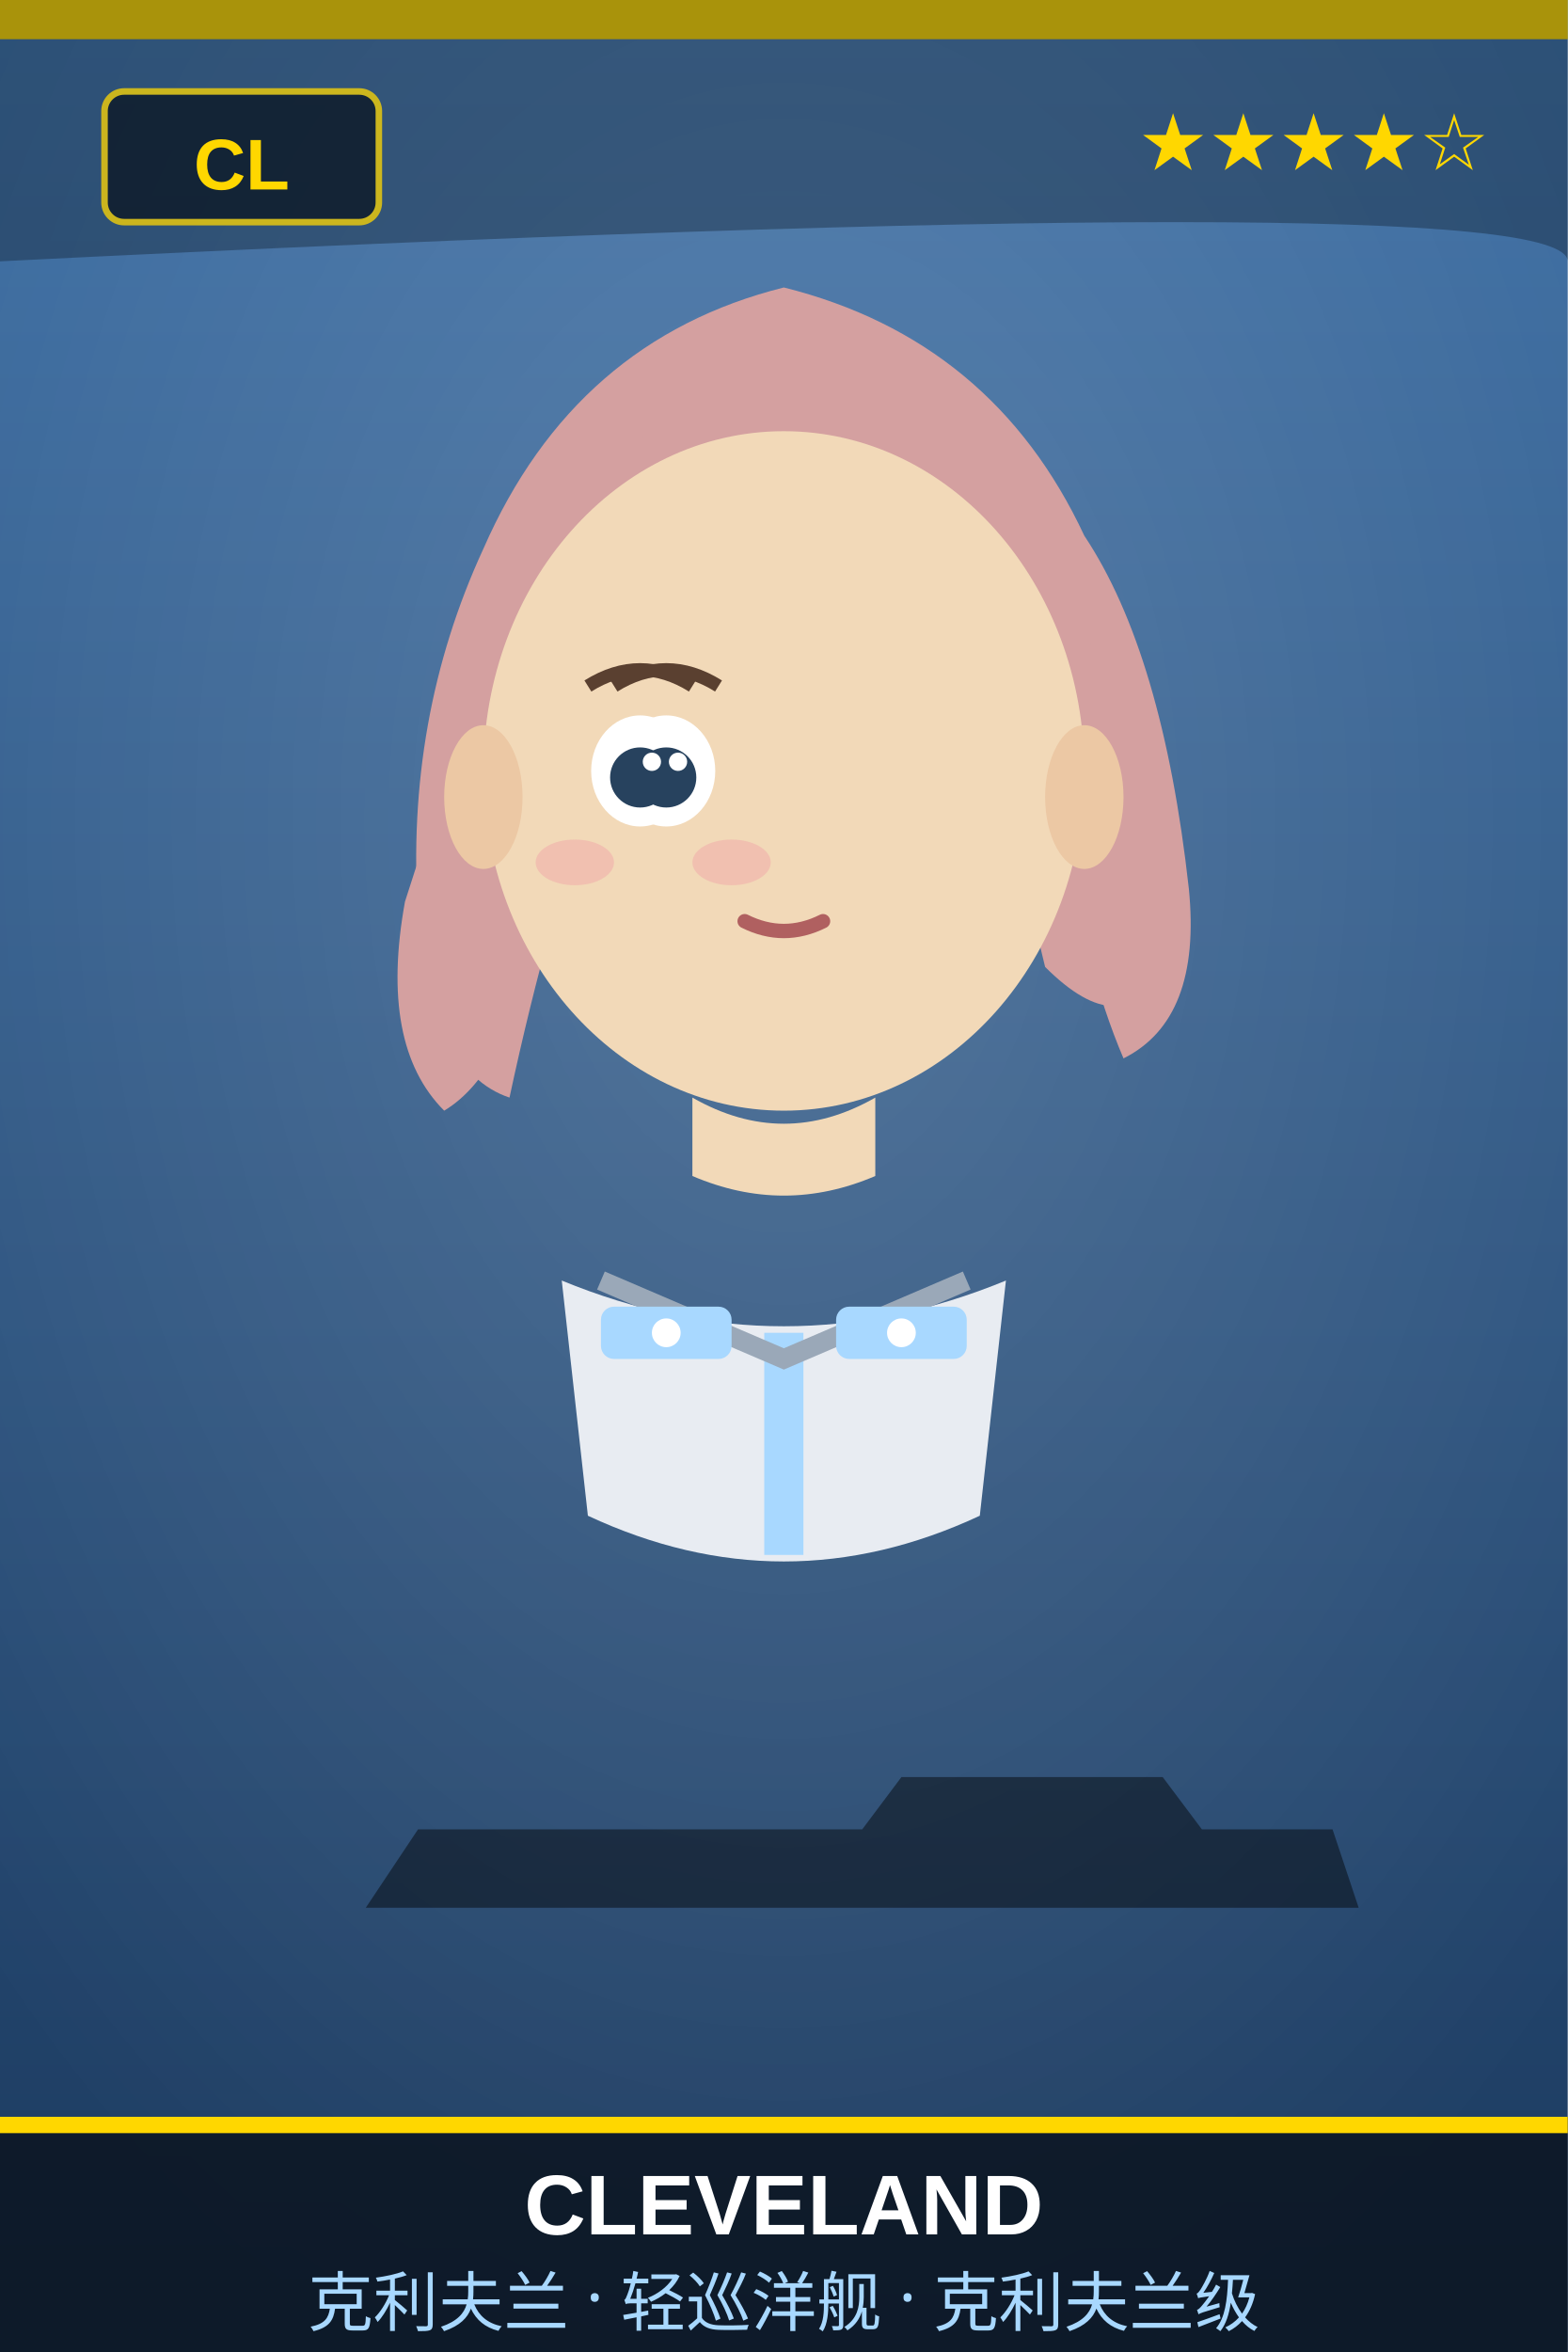
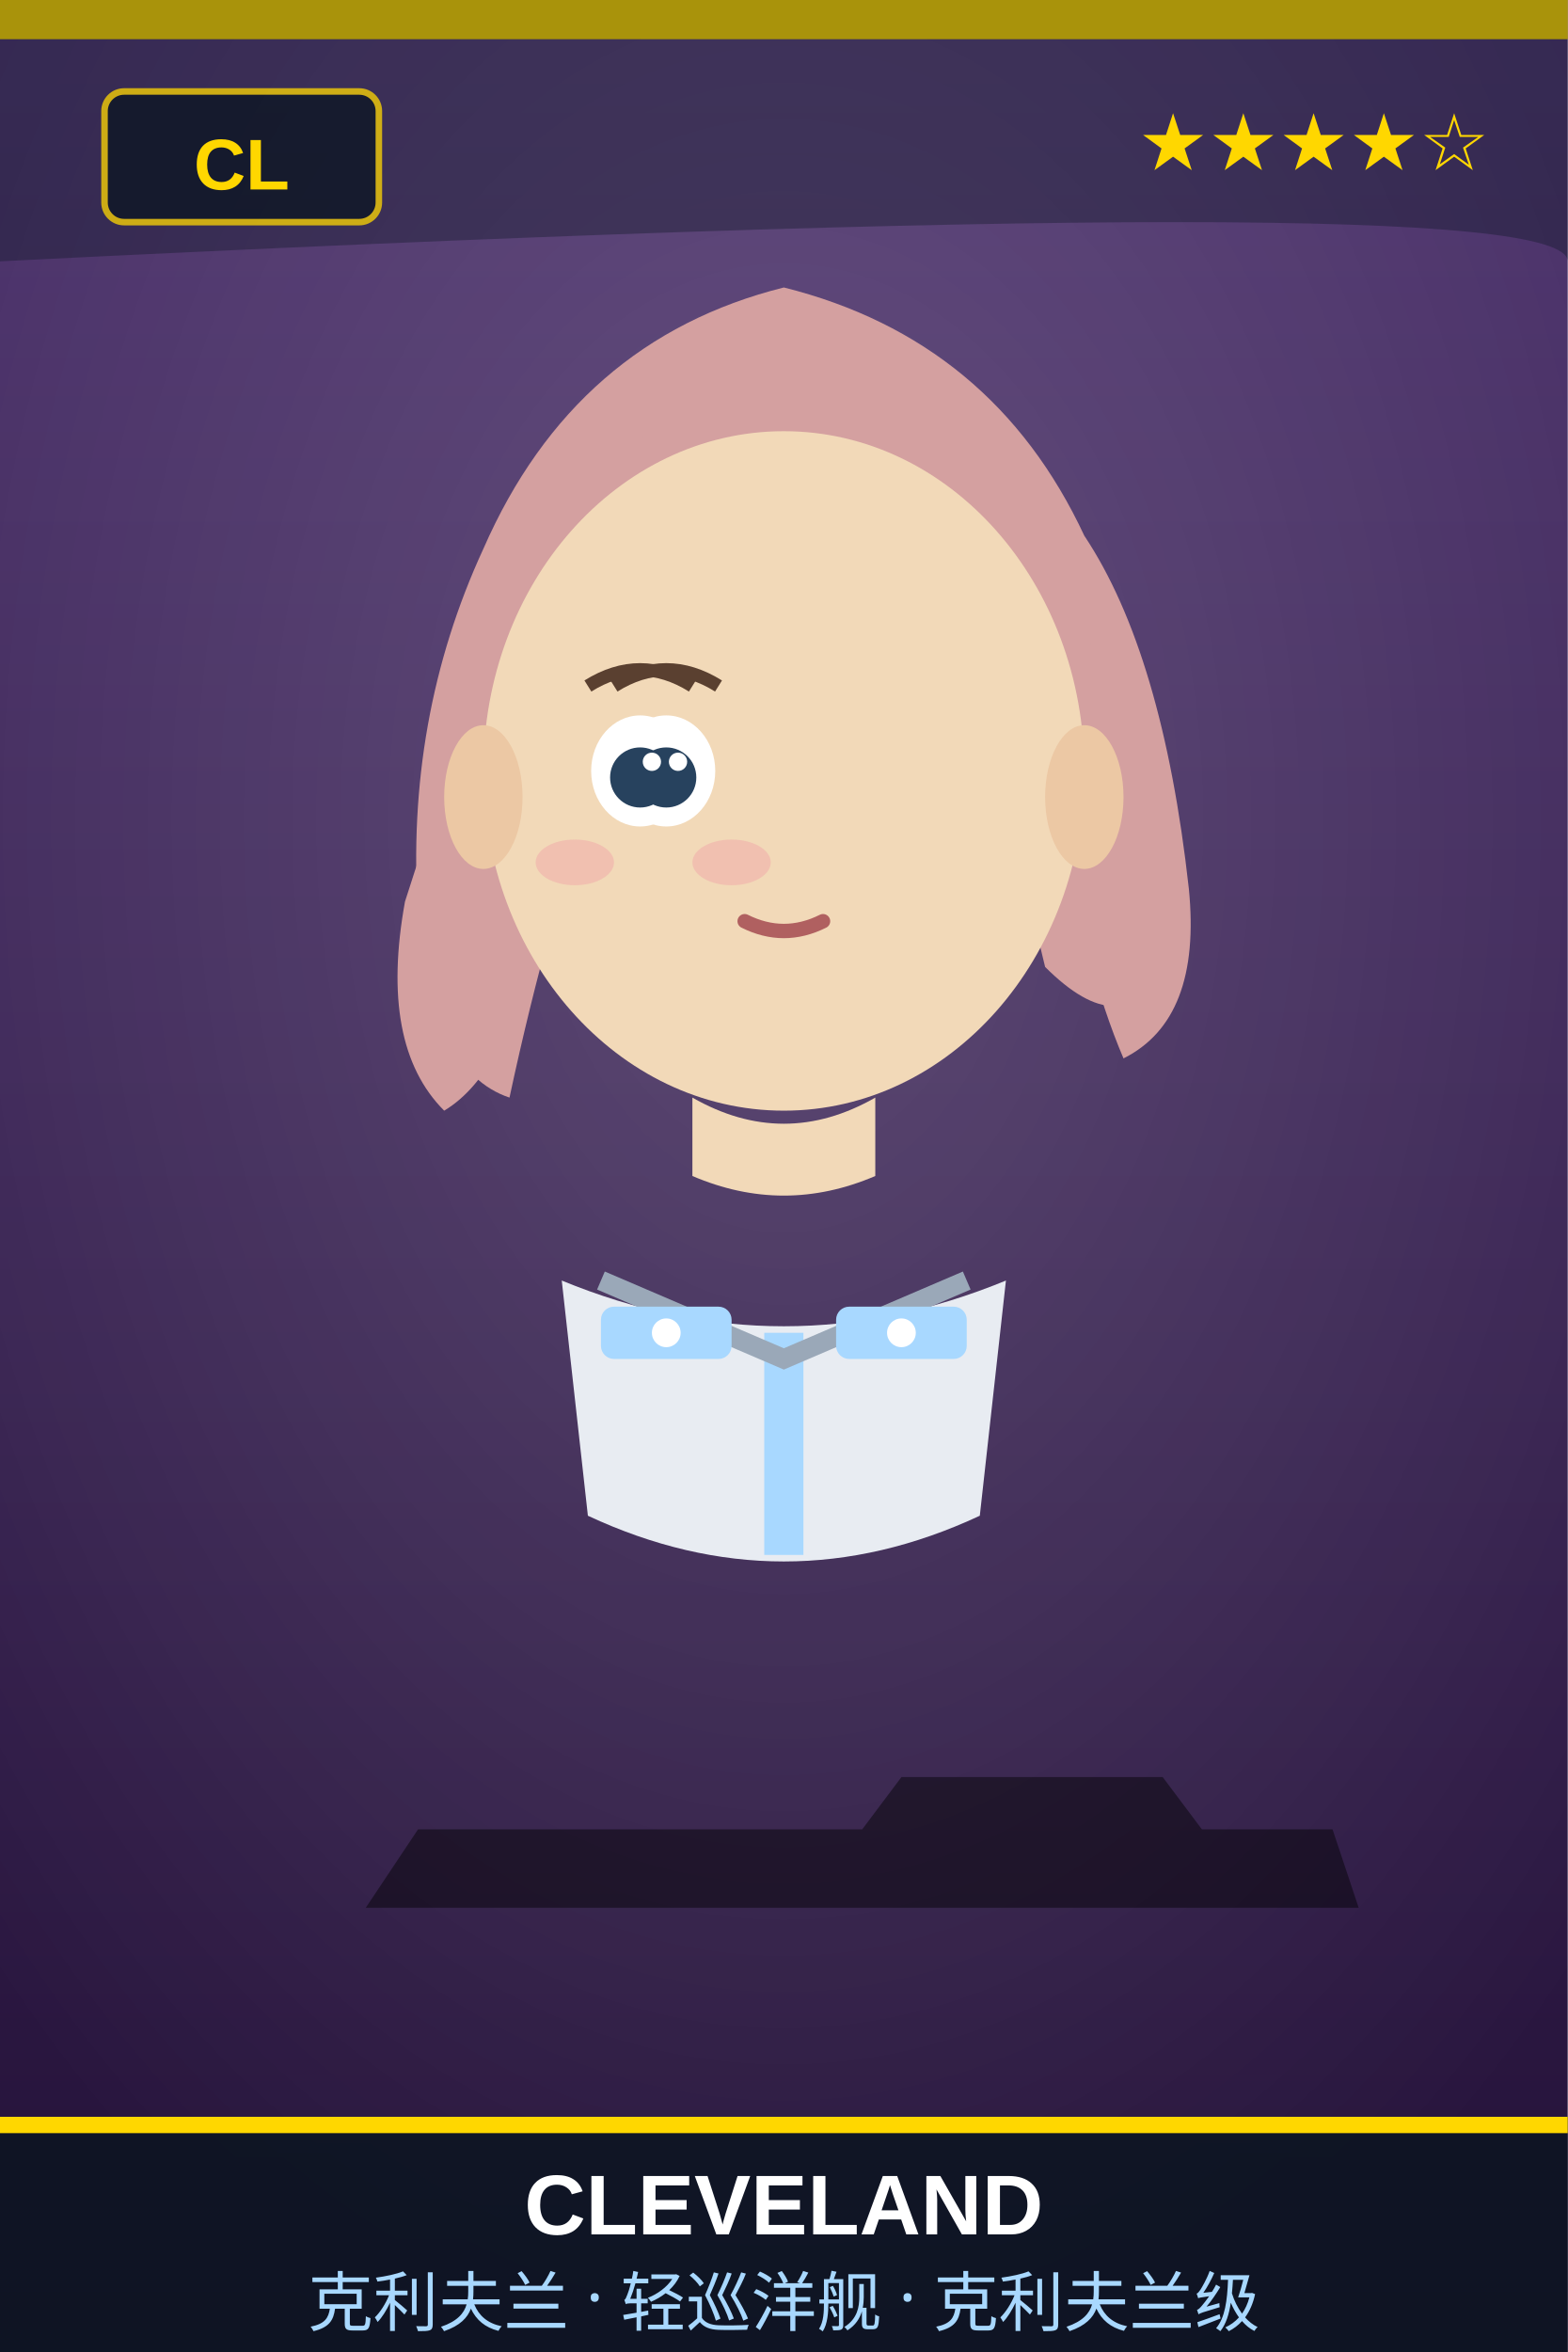
<svg xmlns="http://www.w3.org/2000/svg" width="240" height="360" viewBox="0 0 240 360">
  <defs>
    <linearGradient id="bg" x1="0" y1="0" x2="0" y2="1">
-       <stop offset="0" stop-color="#3b6ea5" />
-       <stop offset="1" stop-color="#1c3a5e" />
+       <stop offset="0" stop-color="#4a2f6b" />
+       <stop offset="1" stop-color="#241238" />
    </linearGradient>
    <radialGradient id="glow" cx="0.5" cy="0.35" r="0.7">
      <stop offset="0" stop-color="#ffffff" stop-opacity="0.18" />
      <stop offset="1" stop-color="#ffffff" stop-opacity="0" />
    </radialGradient>
  </defs>
  <rect width="240" height="360" fill="url(#bg)" />
  <rect width="240" height="360" fill="url(#glow)" />
  <rect x="0" y="0" width="240" height="6" fill="#ffd700" />
  <path d="M0,40 Q240,28 240,40 L240,0 L0,0 Z" fill="#0a1420" opacity="0.35" />
  <g transform="translate(16,14)">
    <rect width="42" height="20" rx="3" fill="#0a1420" opacity="0.75" stroke="#ffd700" stroke-width="1" />
    <text x="21" y="15" font-size="11" font-weight="bold" text-anchor="middle" fill="#ffd700" font-family="Arial">CL</text>
  </g>
  <text x="228" y="26" font-size="12" text-anchor="end" fill="#ffd700" font-family="Arial">★★★★☆</text>
  <path d="M74,84 Q62,110 64,140 Q66,164 78,168 Q84,140 92,118 Q96,92 110,78 Q130,66 150,80 Q162,96 162,124 Q166,148 172,162 Q184,156 182,136 Q178,100 166,82 Q152,52 120,44 Q88,52 74,84 Z" fill="#d4a0a0" />
  <path d="M62,138 Q58,160 68,170 Q78,164 82,142 Q84,122 92,104 Q92,86 104,76 Q120,66 138,78 Q148,88 152,108 Q156,132 160,148 Q172,160 178,148 Q174,116 166,96 Q154,62 120,54 Q86,62 62,138 Z" fill="#d4a0a0" />
  <ellipse cx="120" cy="118" rx="46" ry="52" fill="#f2d9b8" />
  <ellipse cx="74" cy="122" rx="6" ry="11" fill="#ecc8a4" />
  <ellipse cx="166" cy="122" rx="6" ry="11" fill="#ecc8a4" />
  <path d="M106,168 Q120,176 134,168 L134,180 Q120,186 106,180 Z" fill="#f2d9b8" />
  <path d="M86,196 Q120,210 154,196 L150,232 Q120,246 90,232 Z" fill="#e8ecf2" />
  <path d="M120,204 L120,238" stroke="#a8d8ff" stroke-width="6" />
  <path d="M92,196 L120,208 L148,196" stroke="#9aa8b8" stroke-width="3" fill="none" />
  <rect x="92" y="200" width="20" height="8" rx="2" fill="#a8d8ff" />
  <rect x="128" y="200" width="20" height="8" rx="2" fill="#a8d8ff" />
  <circle cx="102" cy="204" r="2.2" fill="#fff" />
  <circle cx="138" cy="204" r="2.2" fill="#fff" />
  <ellipse cx="102" cy="118" rx="7.5" ry="8.5" fill="#fff" />
  <ellipse cx="98" cy="118" rx="7.5" ry="8.5" fill="#fff" />
  <circle cx="102" cy="119" r="4.6" fill="#27425e" />
  <circle cx="98" cy="119" r="4.6" fill="#27425e" />
  <circle cx="103.8" cy="116.6" r="1.4" fill="#fff" />
  <circle cx="99.8" cy="116.6" r="1.4" fill="#fff" />
  <path d="M94,105 Q102,100 110,105" stroke="#5a4030" stroke-width="2" fill="none" />
  <path d="M90,105 Q98,100 106,105" stroke="#5a4030" stroke-width="2" fill="none" />
  <path d="M114,141 Q120,144 126,141" stroke="#b06060" stroke-width="2.2" fill="none" stroke-linecap="round" />
  <ellipse cx="88" cy="132" rx="6" ry="3.5" fill="#f0a8a8" opacity="0.5" />
  <ellipse cx="112" cy="132" rx="6" ry="3.5" fill="#f0a8a8" opacity="0.5" />
  <g transform="translate(0,0)" fill="#000" opacity="0.45">
    <path d="M56,292 L64,280 L132,280 L138,272 L178,272 L184,280 L204,280 L208,292 Z" />
  </g>
  <rect x="0" y="324" width="240" height="36" fill="#0a1420" opacity="0.85" />
  <rect x="0" y="324" width="240" height="2.5" fill="#ffd700" />
  <text x="120" y="342" font-size="13" font-weight="bold" text-anchor="middle" fill="#ffffff" font-family="Arial">CLEVELAND</text>
  <text x="120" y="356" font-size="10" text-anchor="middle" fill="#a8d8ff" font-family="'Microsoft YaHei', sans-serif">克利夫兰 · 轻巡洋舰 · 克利夫兰级</text>
</svg>
